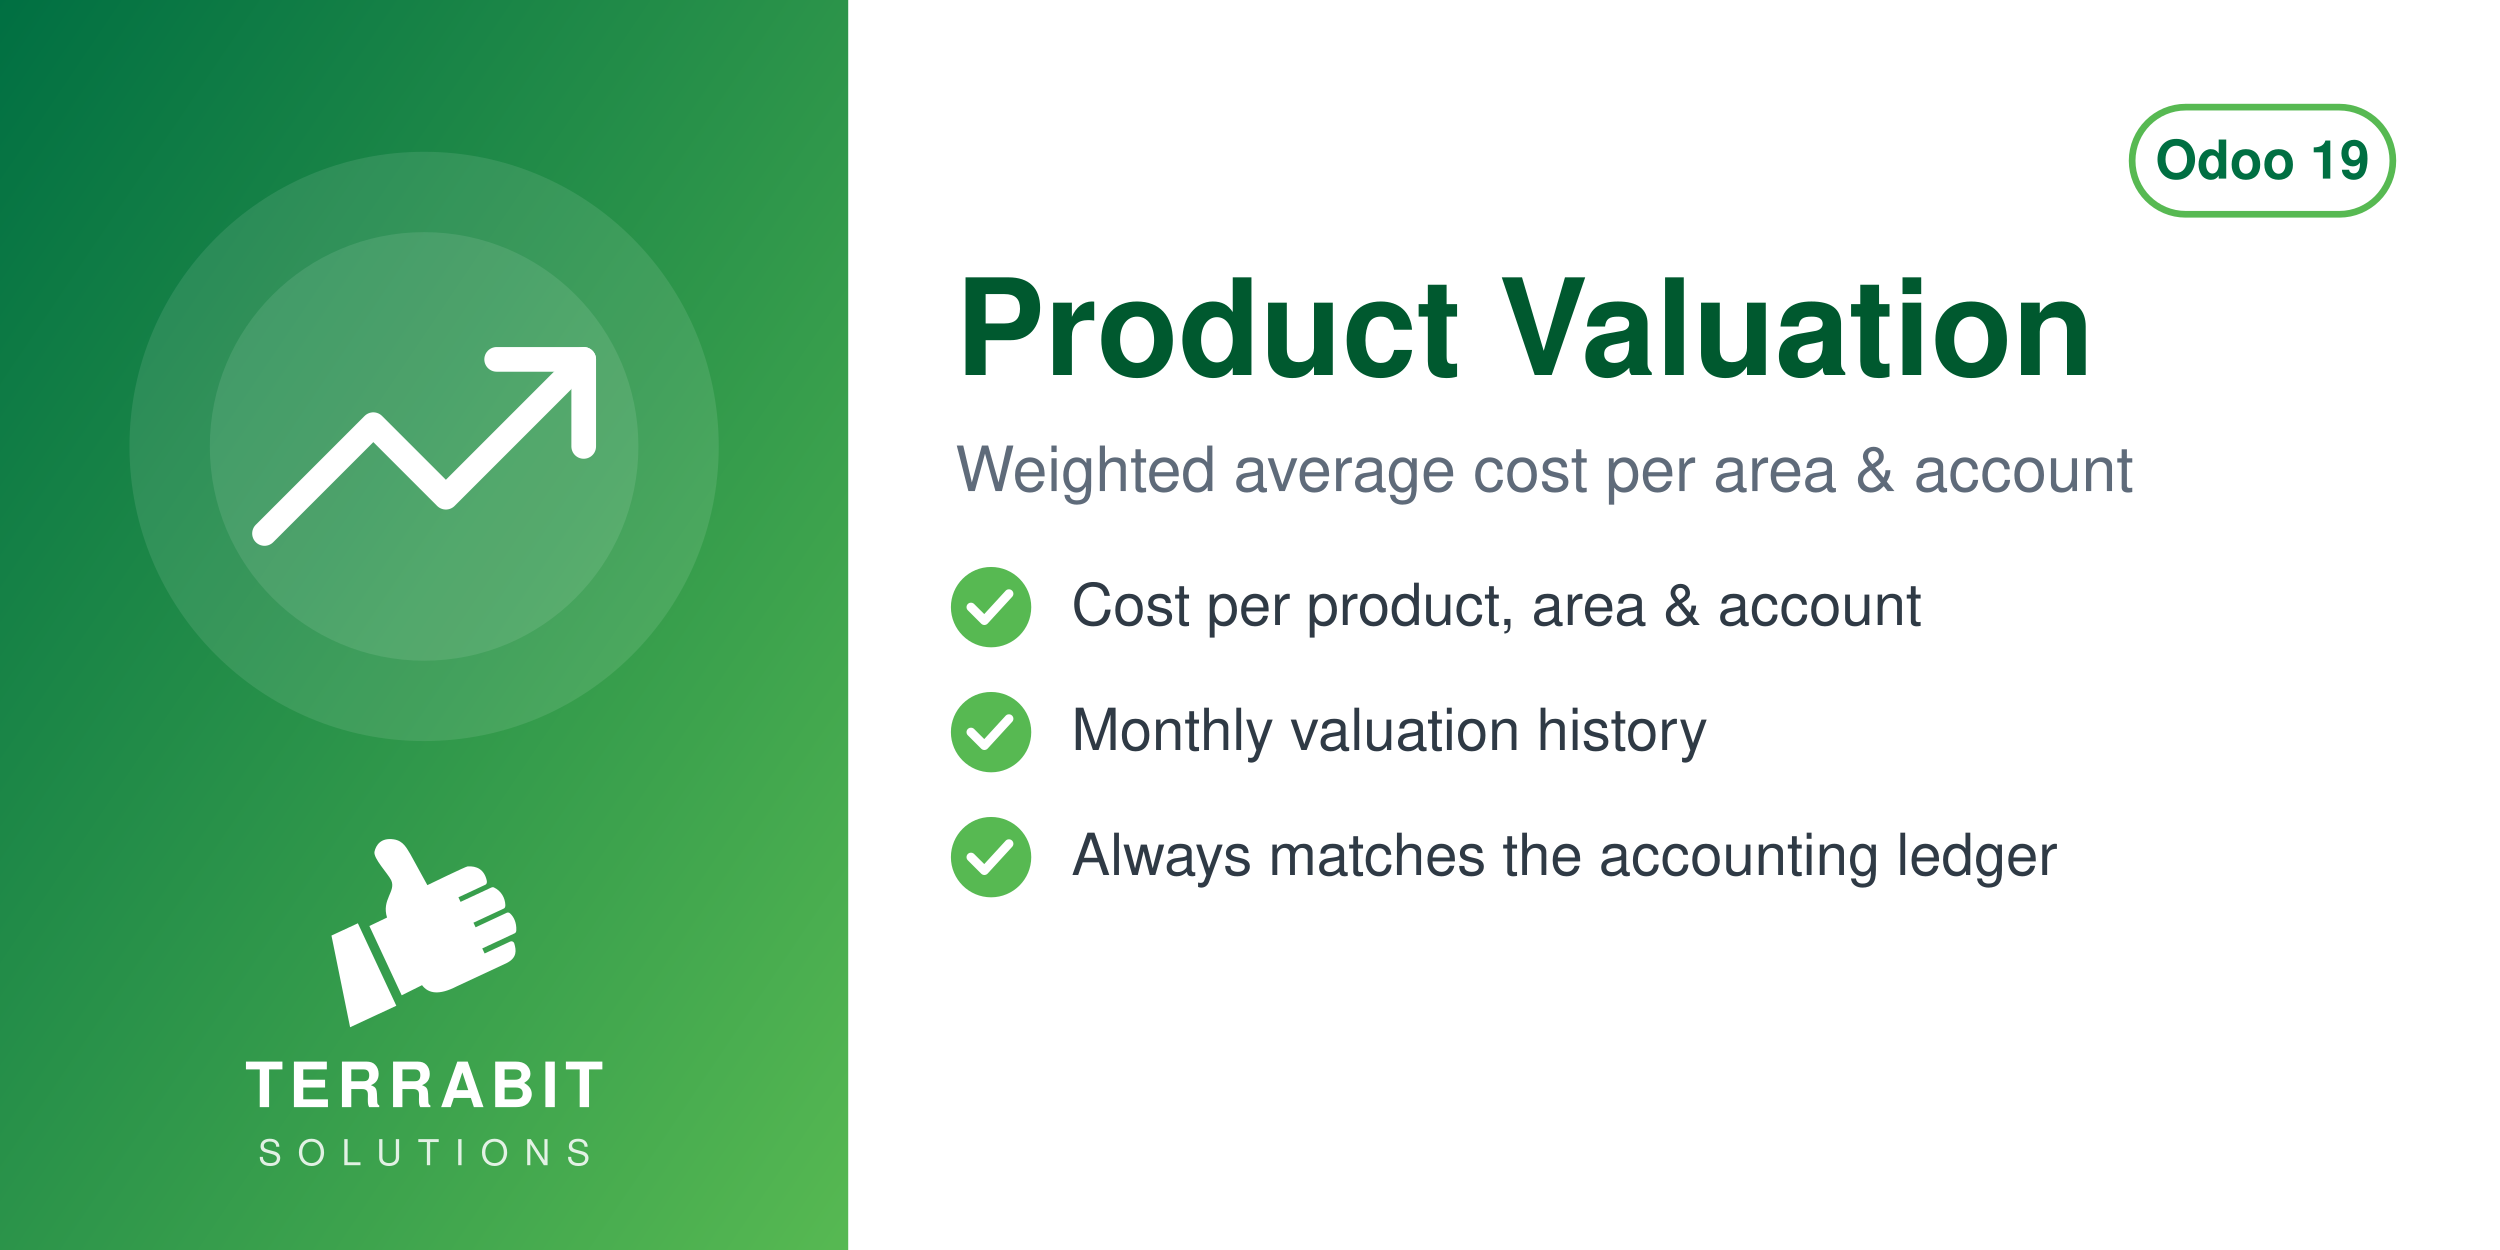
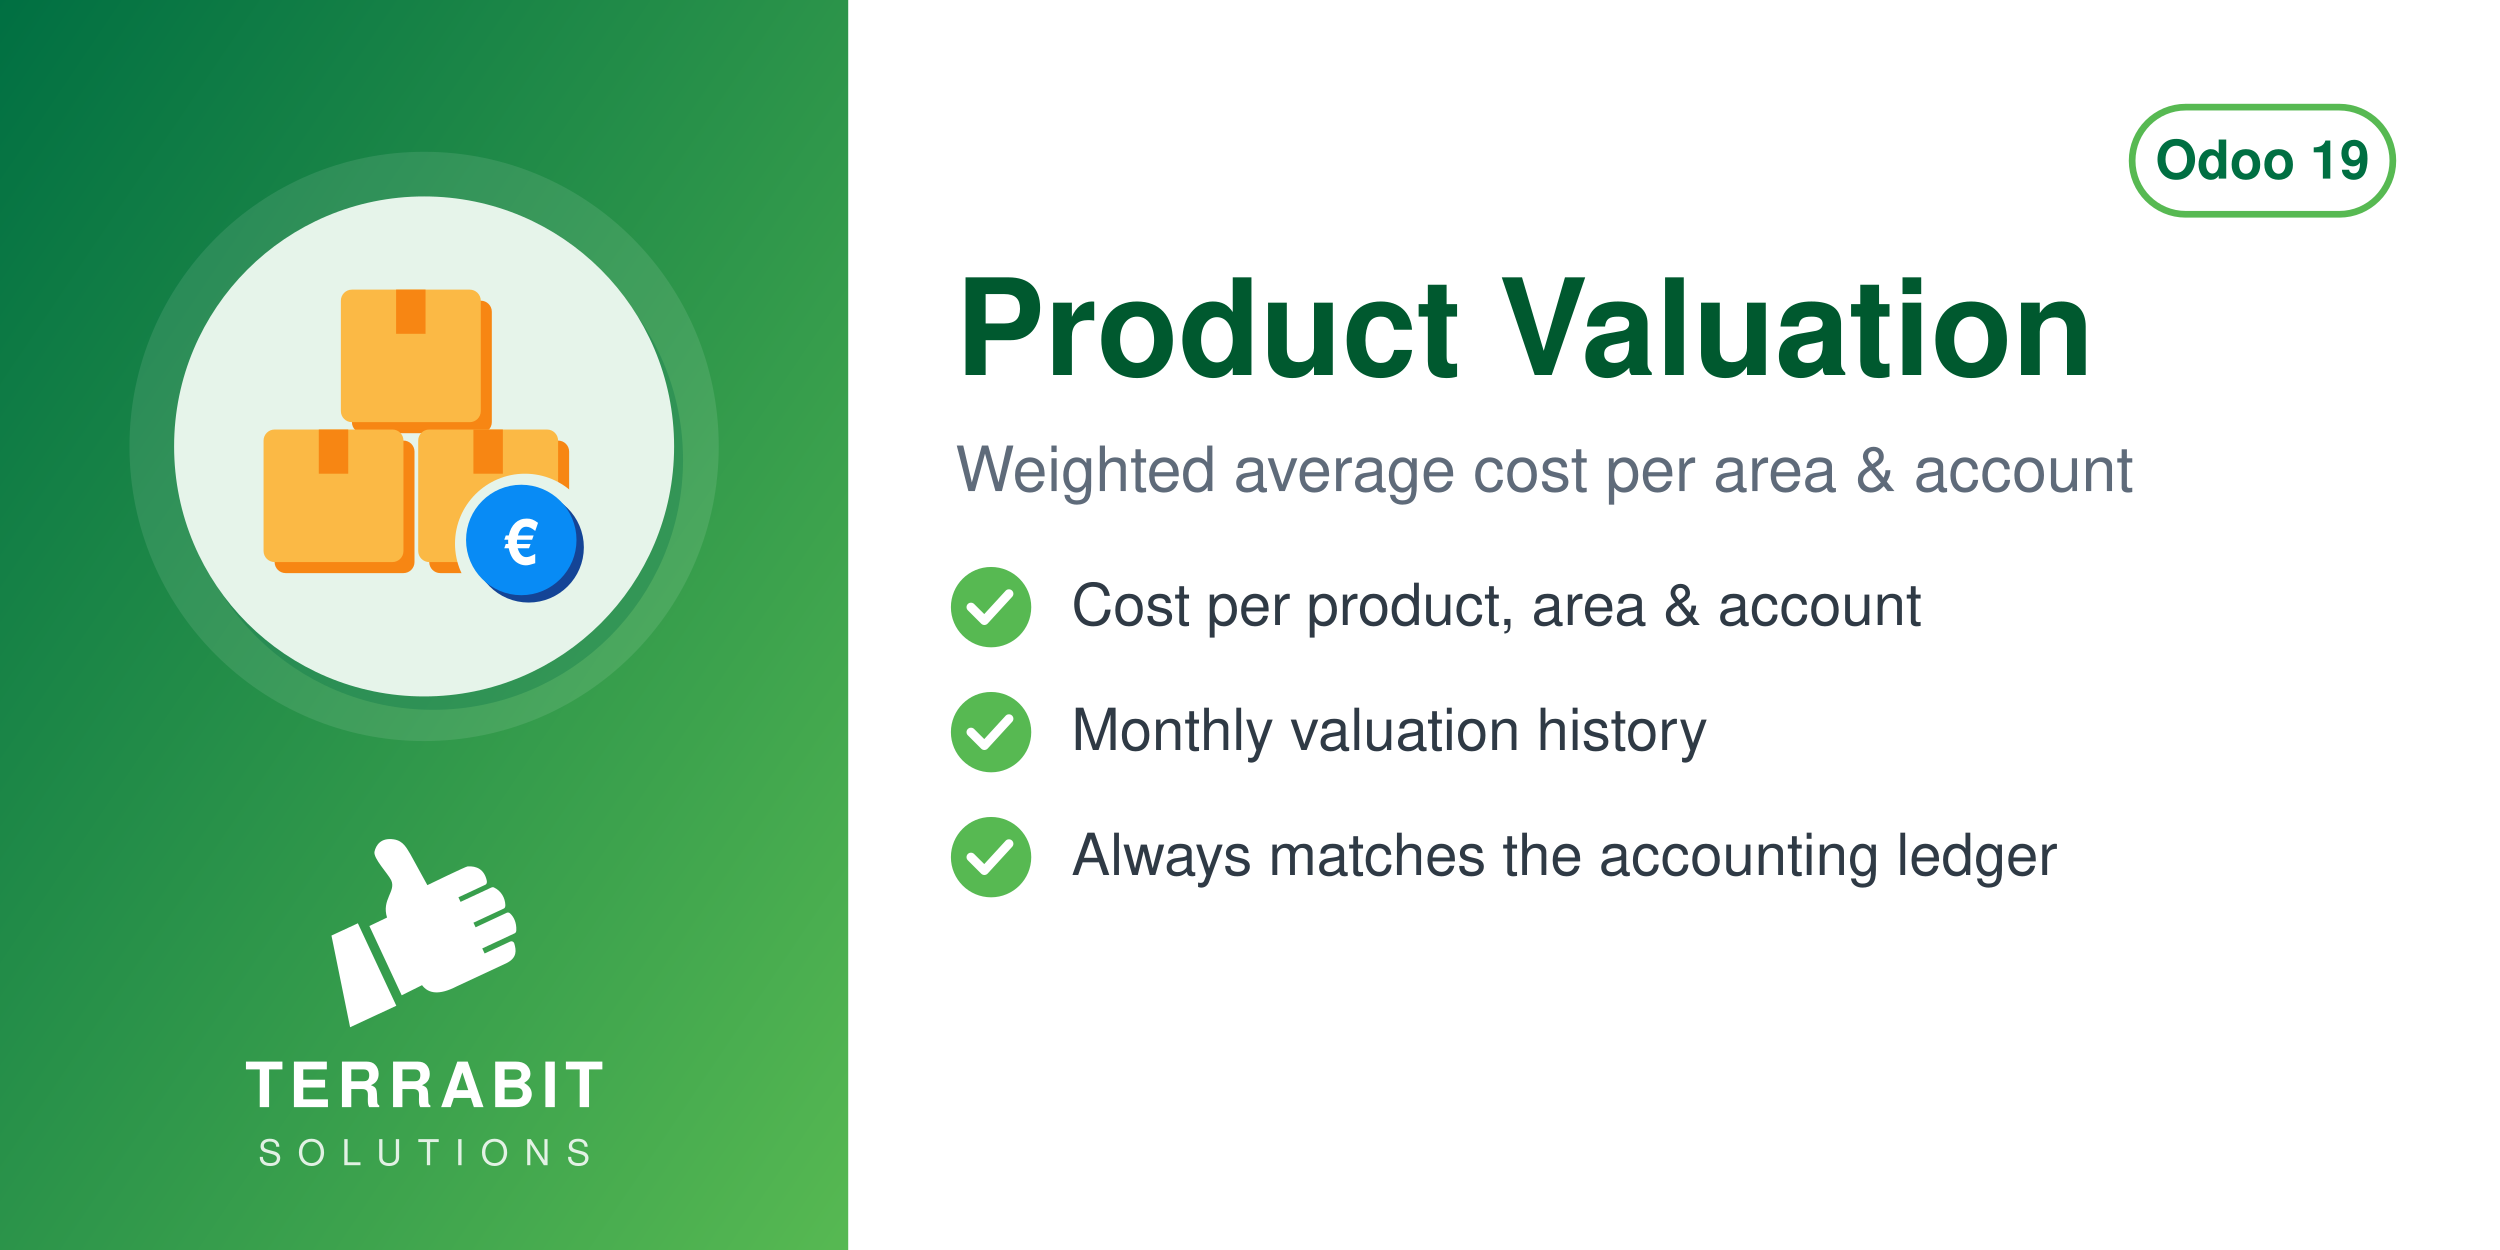
<svg xmlns="http://www.w3.org/2000/svg" width="560" height="280" viewBox="0 0 560 280">
  <defs>
    <linearGradient id="g" x1="0" y1="0" x2="1" y2="1">
      <stop offset="0" stop-color="#006F42" />
      <stop offset="1" stop-color="#57B952" />
    </linearGradient>
  </defs>
  <rect width="560" height="280" fill="#FFFFFF" />
  <rect width="190" height="280" fill="url(#g)" />
  <circle cx="95.0" cy="100" r="66" fill="white" opacity="0.10" />
-   <circle cx="95.0" cy="100" r="48" fill="white" opacity="0.10" />
-   <svg x="56.0" y="61.0" width="78" height="78" viewBox="0 0 24 24">
-     <g fill="none" stroke="white" stroke-width="1.7" stroke-linecap="round" stroke-linejoin="round">
-       <path d="M23 6l-9.5 9.5-5-5L1 18" />
-       <path d="M17 6h6v6" />
+   <circle cx="97.0" cy="103" r="56" fill="#006F42" opacity="0.30" />
+   <circle cx="95.0" cy="100" r="56" fill="#E6F4EA" />
+   <svg x="54.0" y="59.0" width="82" height="82" viewBox="0 0 100 100" preserveAspectRatio="xMidYMid meet">
+     <g transform="translate(0.11,-0.88) scale(1.0057)">
+       <defs>
+         <mask id="mi-cut" maskUnits="userSpaceOnUse" x="-20" y="-20" width="140" height="140">
+           <rect x="-20" y="-20" width="140" height="140" fill="#fff" />
+           <circle cx="77" cy="77" r="19" fill="#000" />
+         </mask>
+       </defs>
+       <g mask="url(#mi-cut)">
+         <g transform="translate(3,3)" fill="#F78613">
+           <rect x="6" y="46" width="38" height="36" rx="3" />
+           <rect x="48" y="46" width="38" height="36" rx="3" />
+           <rect x="27" y="8" width="38" height="36" rx="3" />
+         </g>
+         <g fill="#FBB945">
+           <rect x="6" y="46" width="38" height="36" rx="3" />
+           <rect x="48" y="46" width="38" height="36" rx="3" />
+           <rect x="27" y="8" width="38" height="36" rx="3" />
+         </g>
+         <g fill="#F78613">
+           <rect x="21" y="46" width="8" height="12" />
+           <rect x="63" y="46" width="8" height="12" />
+           <rect x="42" y="8" width="8" height="12" />
+         </g>
+       </g>
+       <circle cx="78" cy="78" r="15" fill="#144496" />
+       <circle cx="76" cy="76" r="15" fill="#088BF5" />
+       <text x="76" y="82.5" font-family="Helvetica, Arial, sans-serif" font-weight="bold" font-size="17" fill="#FFFFFF" text-anchor="middle">€</text>
    </g>
  </svg>
  <svg x="72.0" y="186" width="46" height="46" viewBox="4045 2535 3400 3400" preserveAspectRatio="xMidYMid meet">
    <path fill="#FFFFFF" d="M4648.32 4073.59l636.59 1365.17 -765.09 355.96 -308.63 -1517.87 437.13 -203.26zm725.61 1192.32l336.75 -167.88c105.65,140.85 282.69,170.72 576.82,18.8l819.92 -382.33c181.4,-90.13 164.26,-214.57 130.07,-328.43 -4.28,-14.25 -13.68,-24.81 -27.34,-30.7 -13.67,-5.89 -27.61,-5.11 -41.09,1.18l-422.32 196.93 -39.04 -83.72 538.07 -250.91c16.64,-7.76 24.7,-27.69 25.58,-46.04 6.48,-134.33 -44.36,-230.89 -105.84,-285.23 -15.2,-13.44 -35.71,-15.59 -54.12,-7l-513.92 239.64 -35.6 -76.34 506.31 -236.1c17.69,-8.25 22.52,-36.93 21.83,-56.45 -4.1,-117.31 -67.62,-232.74 -187.72,-290.66 -13.94,-6.72 -28.64,-6.36 -42.69,0.19l-511.21 238.38 -35.37 -75.86 448.98 -209.36c20.44,-9.53 25.81,-42.28 21.02,-64.32 -41.02,-189.07 -167.92,-247.8 -318.14,-237.87 -29.39,1.94 -589.86,273.16 -665.95,310.54l-281.84 -513.57c-59.06,-93.13 -112.7,-221.7 -276.47,-245.13 -211.24,-30.22 -291.56,94.38 -316.89,203.13 -25.32,108.75 223.84,365.99 276.05,473.69 85.52,184.27 -161.86,318.11 -68.41,617.99l-292.54 139.94 535.09 1147.51z" />
  </svg>
  <text x="95.0" y="248" text-anchor="middle" font-family="Helvetica,Arial,sans-serif" font-size="14" font-weight="800" letter-spacing="1.4" fill="white">TERRABIT</text>
  <text x="95.0" y="261" text-anchor="middle" font-family="Helvetica,Arial,sans-serif" font-size="8" font-weight="500" letter-spacing="3.6" fill="white" opacity="0.85">SOLUTIONS</text>
  <g>
    <rect x="477.6" y="24" width="58.4" height="24" rx="12" fill="none" stroke="#57B952" stroke-width="1.5" />
    <text x="506.8" y="40" text-anchor="middle" font-family="Helvetica,Arial,sans-serif" font-size="12" font-weight="700" fill="#006F42">Odoo 19</text>
  </g>
  <text x="214" y="84" font-family="Helvetica,Arial,sans-serif" font-size="30" font-weight="700" fill="#00592F">Product Valuation</text>
  <text x="214" y="110" font-family="Helvetica,Arial,sans-serif" font-size="14" fill="#5F6B7A">Weighted average cost per area &amp; account</text>
  <circle cx="222" cy="136" r="9" fill="#57B952" />
  <path d="M217.5 136 l3 3 l5.5 -6" fill="none" stroke="white" stroke-width="2" stroke-linecap="round" stroke-linejoin="round" />
  <text x="240" y="140" font-family="Helvetica,Arial,sans-serif" font-size="13" fill="#2F3A45">Cost per product, area &amp; account</text>
  <circle cx="222" cy="164" r="9" fill="#57B952" />
  <path d="M217.5 164 l3 3 l5.5 -6" fill="none" stroke="white" stroke-width="2" stroke-linecap="round" stroke-linejoin="round" />
  <text x="240" y="168" font-family="Helvetica,Arial,sans-serif" font-size="13" fill="#2F3A45">Monthly valuation history</text>
  <circle cx="222" cy="192" r="9" fill="#57B952" />
  <path d="M217.5 192 l3 3 l5.5 -6" fill="none" stroke="white" stroke-width="2" stroke-linecap="round" stroke-linejoin="round" />
  <text x="240" y="196" font-family="Helvetica,Arial,sans-serif" font-size="13" fill="#2F3A45">Always matches the accounting ledger</text>
</svg>
